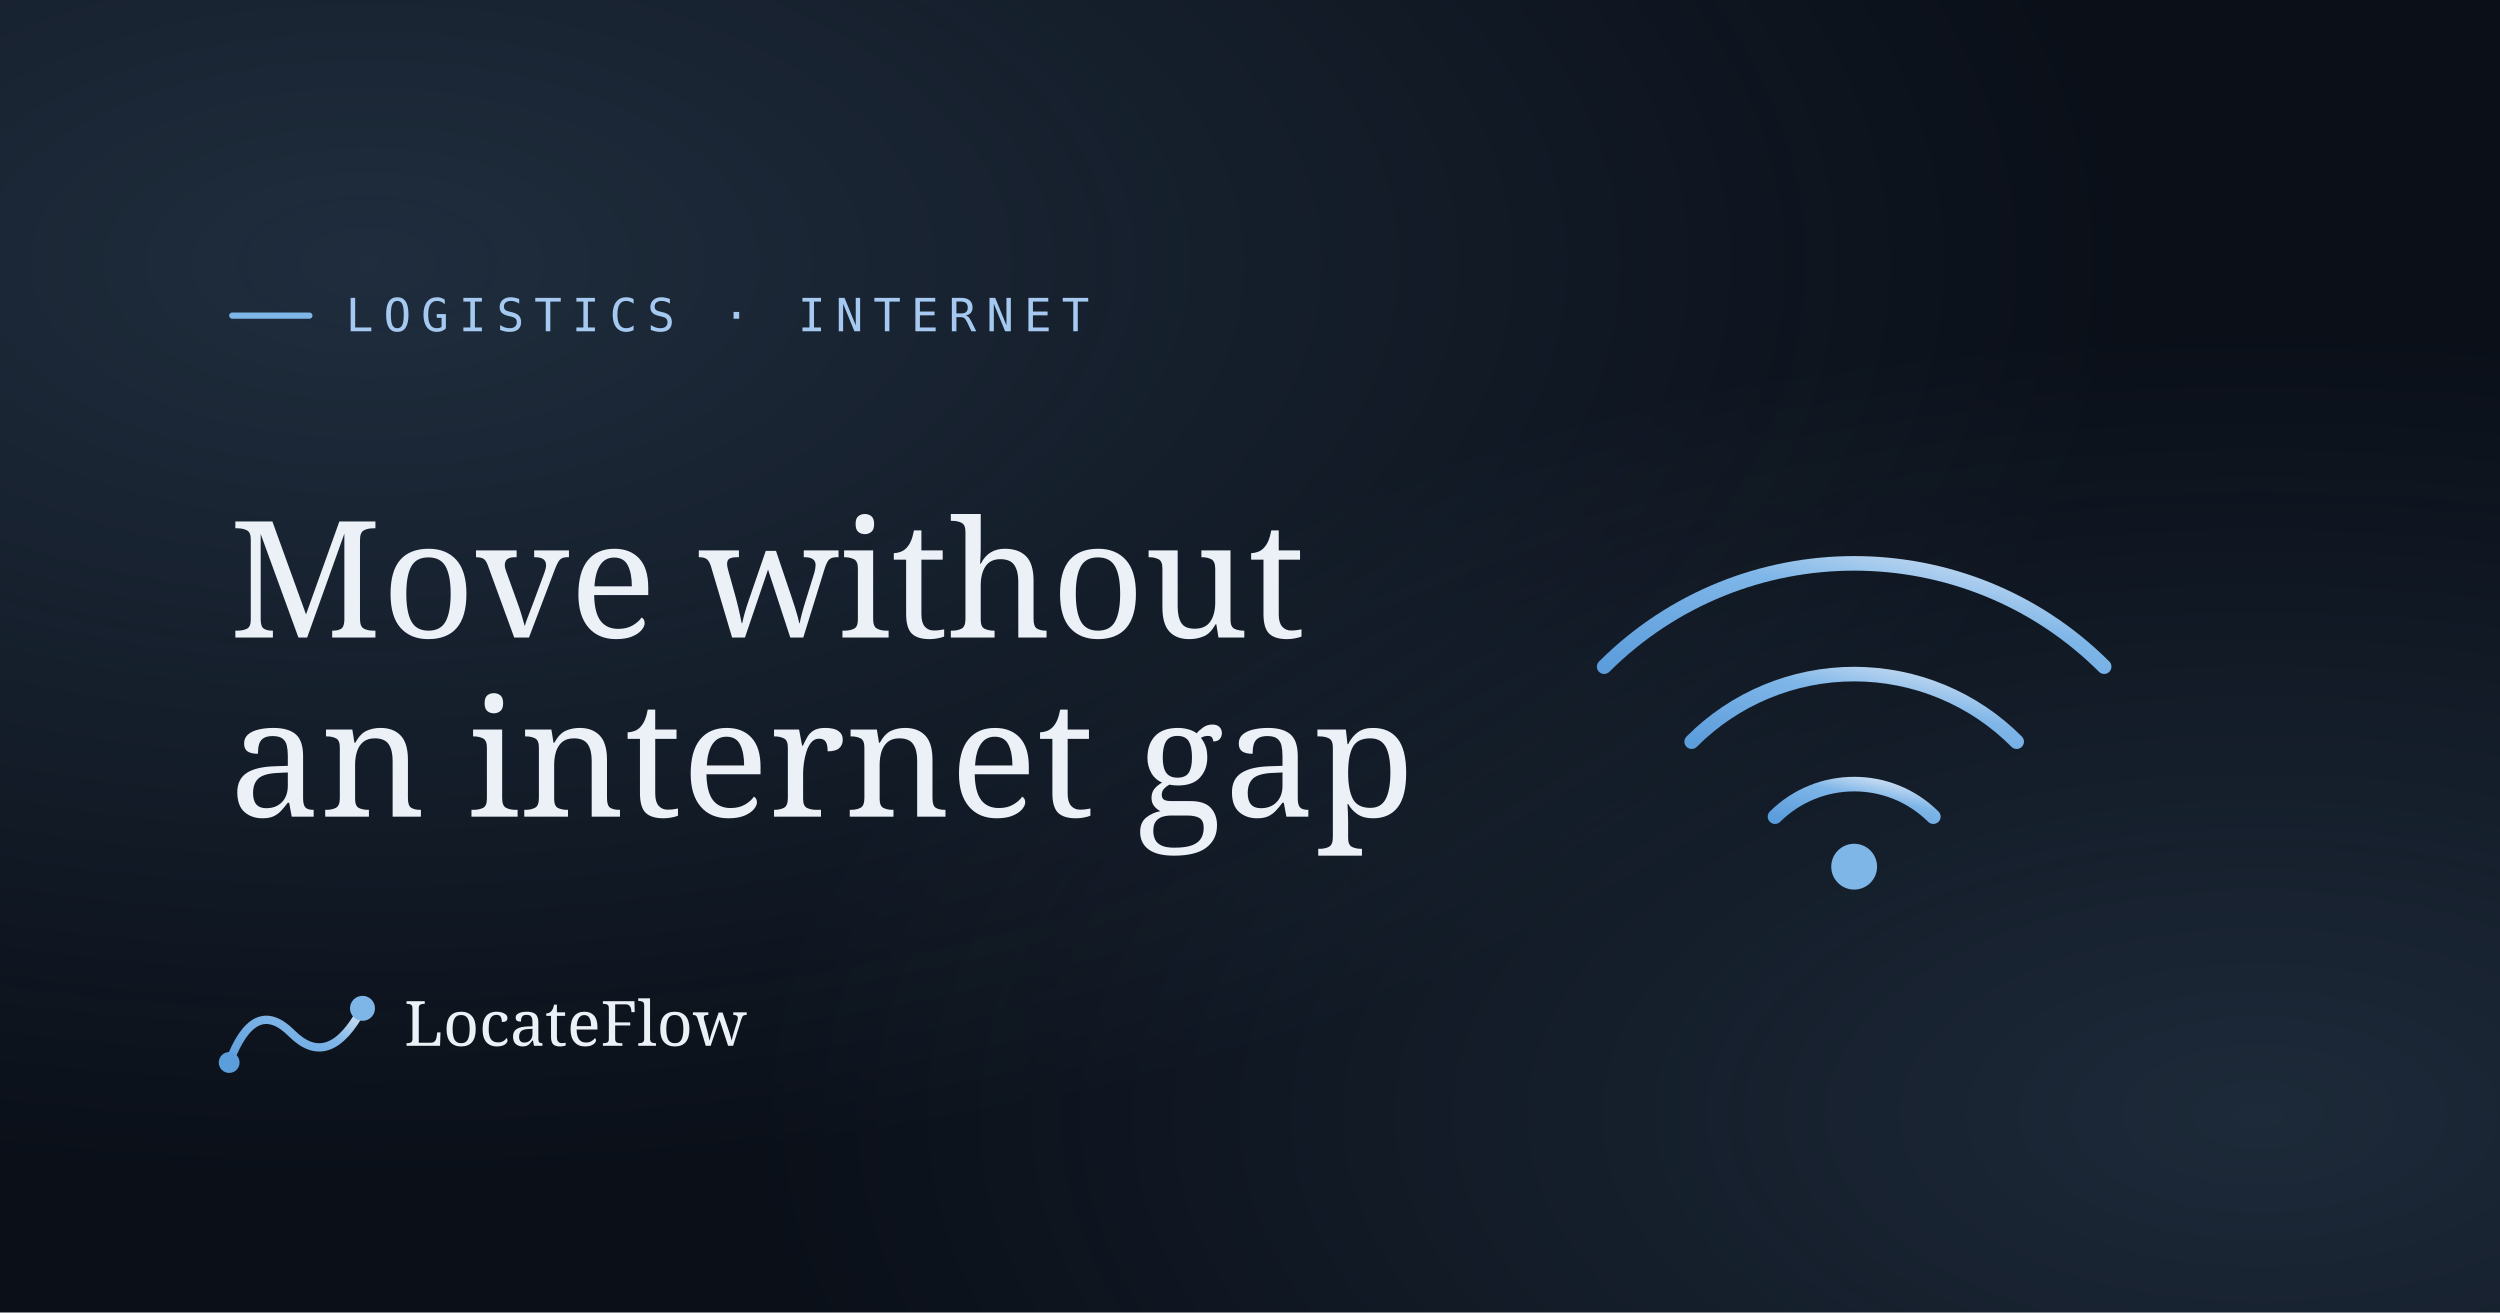
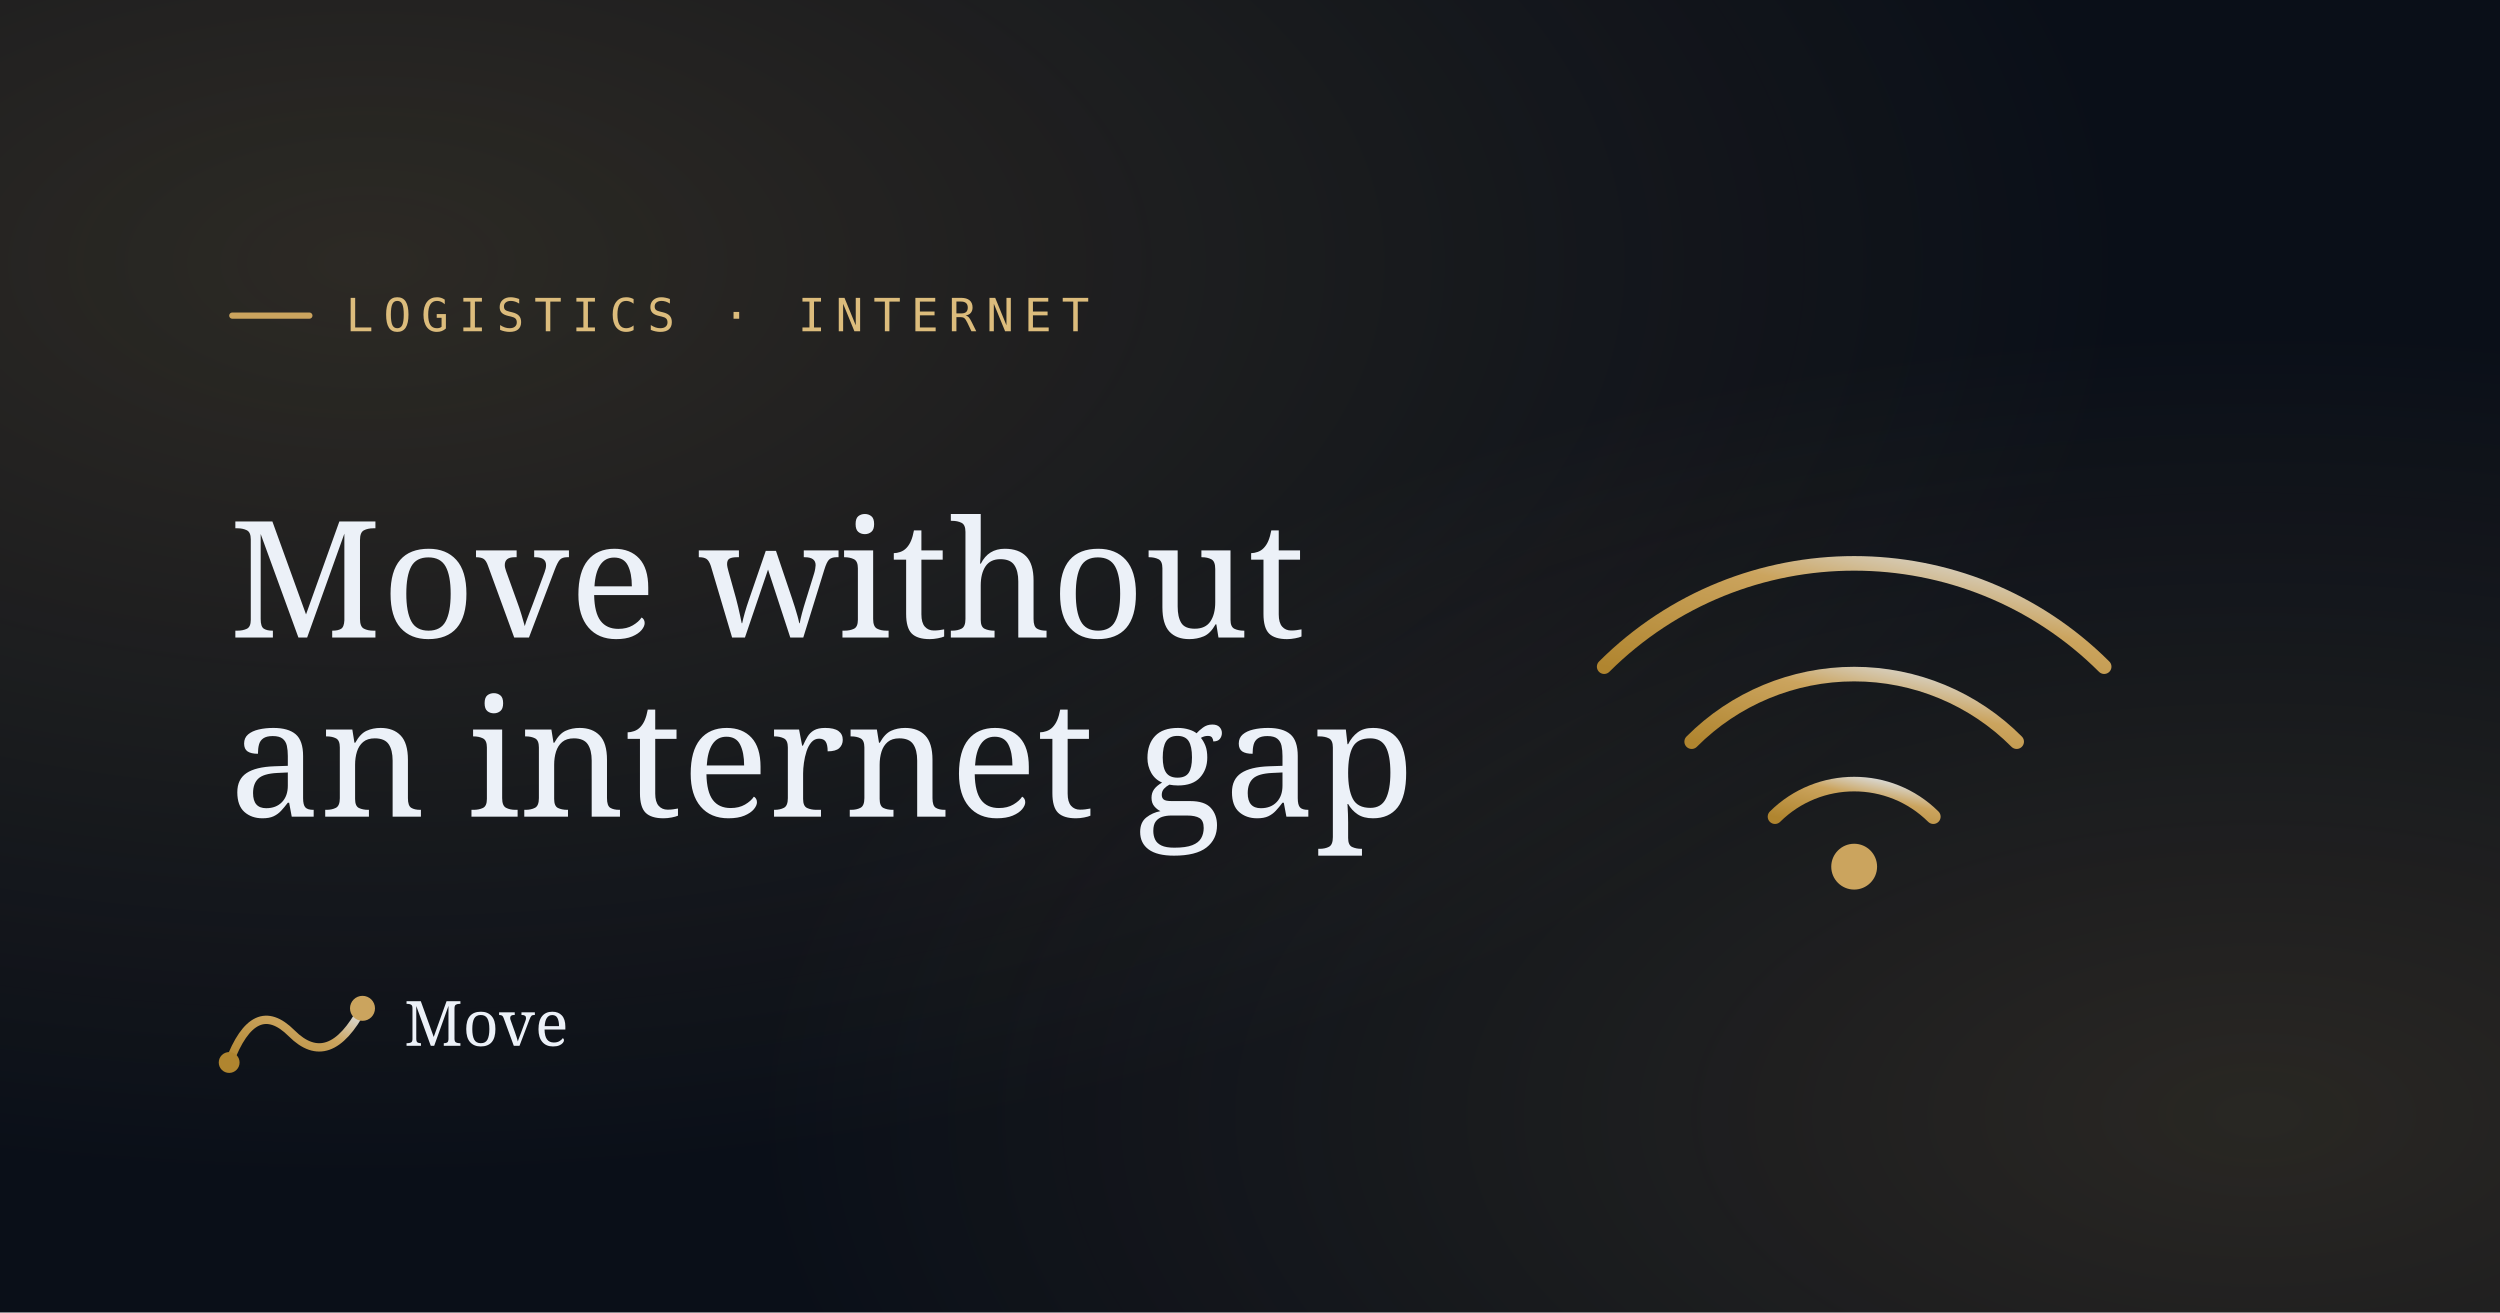
<svg xmlns="http://www.w3.org/2000/svg" viewBox="0 0 1200 630" fill="none" role="img" aria-label="Avoiding an internet gap when you move">
  <defs>
    <linearGradient id="flow" x1="0" y1="1" x2="1" y2="0">
-       <stop offset="0%" stop-color="#5C9DDC" />
-       <stop offset="60%" stop-color="#7FB6E8" />
+       <stop offset="0%" stop-color="#B0852F" />
+       <stop offset="60%" stop-color="#CBA45E" />
      <stop offset="100%" stop-color="#DDE7F5" />
    </linearGradient>
    <radialGradient id="tr" cx="0.15" cy="0.2" r="0.7">
-       <stop offset="0%" stop-color="#7FB6E8" stop-opacity="0.18" />
-       <stop offset="100%" stop-color="#7FB6E8" stop-opacity="0" />
+       <stop offset="0%" stop-color="#CBA45E" stop-opacity="0.18" />
+       <stop offset="100%" stop-color="#CBA45E" stop-opacity="0" />
    </radialGradient>
    <radialGradient id="br" cx="0.9" cy="0.85" r="0.6">
-       <stop offset="0%" stop-color="#7FB6E8" stop-opacity="0.16" />
-       <stop offset="100%" stop-color="#7FB6E8" stop-opacity="0" />
+       <stop offset="0%" stop-color="#CBA45E" stop-opacity="0.16" />
+       <stop offset="100%" stop-color="#CBA45E" stop-opacity="0" />
    </radialGradient>
  </defs>
  <rect width="1200" height="630" fill="#0A0F18" />
  <rect width="1200" height="630" fill="url(#tr)" />
  <rect width="1200" height="630" fill="url(#br)" />
-   <rect x="110" y="150" width="40" height="3" rx="1.5" fill="#7FB6E8" />
-   <text x="166" y="159" font-family="'Geist Mono', ui-monospace, monospace" font-size="22" letter-spacing="0.22em" fill="#A5C9F0">LOGISTICS · INTERNET</text>
-   <text x="110" y="306" font-family="Fraunces, Georgia, serif" font-size="78" font-weight="500" fill="#ECF1F8" letter-spacing="0">Move without</text>
-   <text x="110" y="392" font-family="Fraunces, Georgia, serif" font-size="78" font-weight="500" fill="#ECF1F8" letter-spacing="0">an internet gap</text>
+   <rect x="110" y="150" width="40" height="3" rx="1.5" fill="#CBA45E" />
+   <text x="166" y="159" font-family="'Geist Mono', ui-monospace, monospace" font-size="22" letter-spacing="0.22em" fill="#DCBC7C">LOGISTICS · INTERNET</text>
+   <text x="110" y="306" font-family="Playfair Display, Didot, Georgia, serif" font-size="78" font-weight="500" fill="#ECF1F8" letter-spacing="0">Move without</text>
+   <text x="110" y="392" font-family="Playfair Display, Didot, Georgia, serif" font-size="78" font-weight="500" fill="#ECF1F8" letter-spacing="0">an internet gap</text>
  <g transform="translate(890,300)" stroke="url(#flow)" stroke-width="7" stroke-linecap="round" fill="none">
    <path d="M-120 20 A 170 170 0 0 1 120 20" />
    <path d="M-78 56 A 110 110 0 0 1 78 56" />
    <path d="M-38 92 A 54 54 0 0 1 38 92" />
  </g>
-   <circle cx="890" cy="416" r="11" fill="#7FB6E8" />
+   <circle cx="890" cy="416" r="11" fill="#CBA45E" />
  <g transform="translate(110,470)">
    <path d="M0 40 Q 12 8, 30 26 T 64 14" stroke="url(#flow)" stroke-width="4" fill="none" stroke-linecap="round" />
-     <circle cx="0" cy="40" r="5" fill="#5C9DDC" />
-     <circle cx="64" cy="14" r="6" fill="#7FB6E8" />
-     <text x="84" y="32" font-family="Fraunces, Georgia, serif" font-size="30" fill="#ECF1F8">LocateFlow</text>
+     <circle cx="0" cy="40" r="5" fill="#B0852F" />
+     <circle cx="64" cy="14" r="6" fill="#CBA45E" />
+     <text x="84" y="32" font-family="Playfair Display, Didot, Georgia, serif" font-size="30" fill="#ECF1F8">Move</text>
  </g>
</svg>
